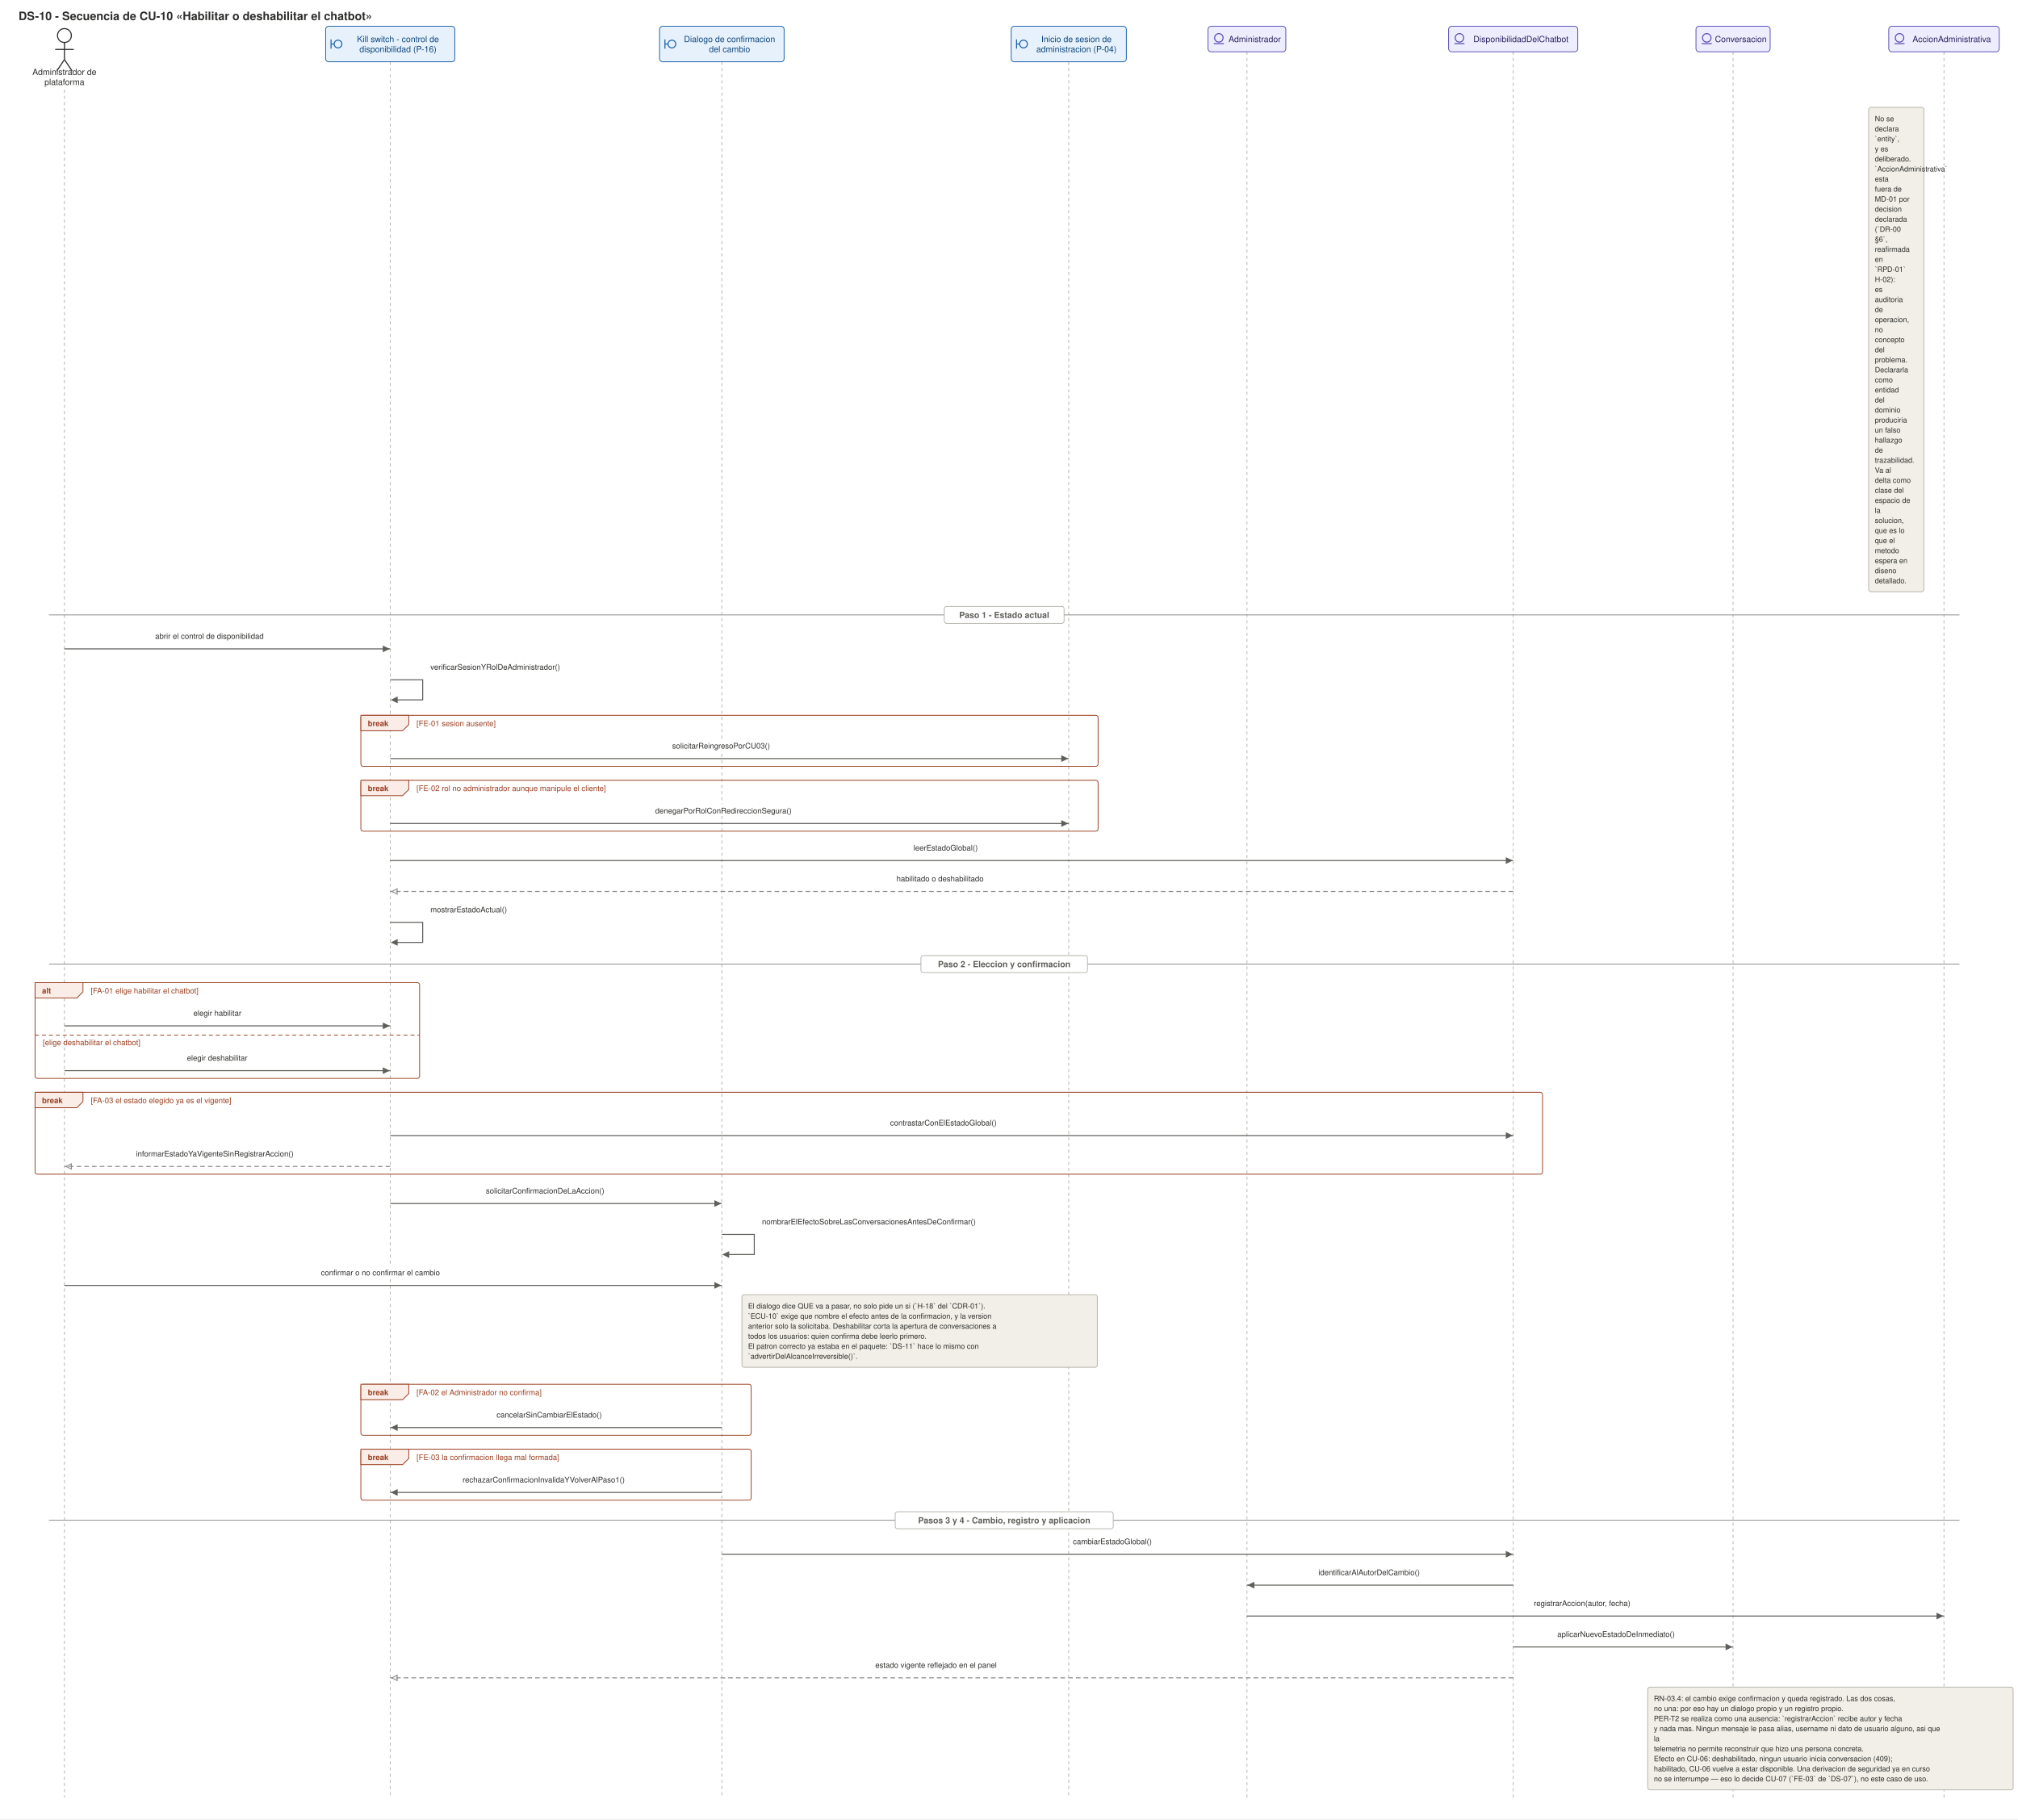
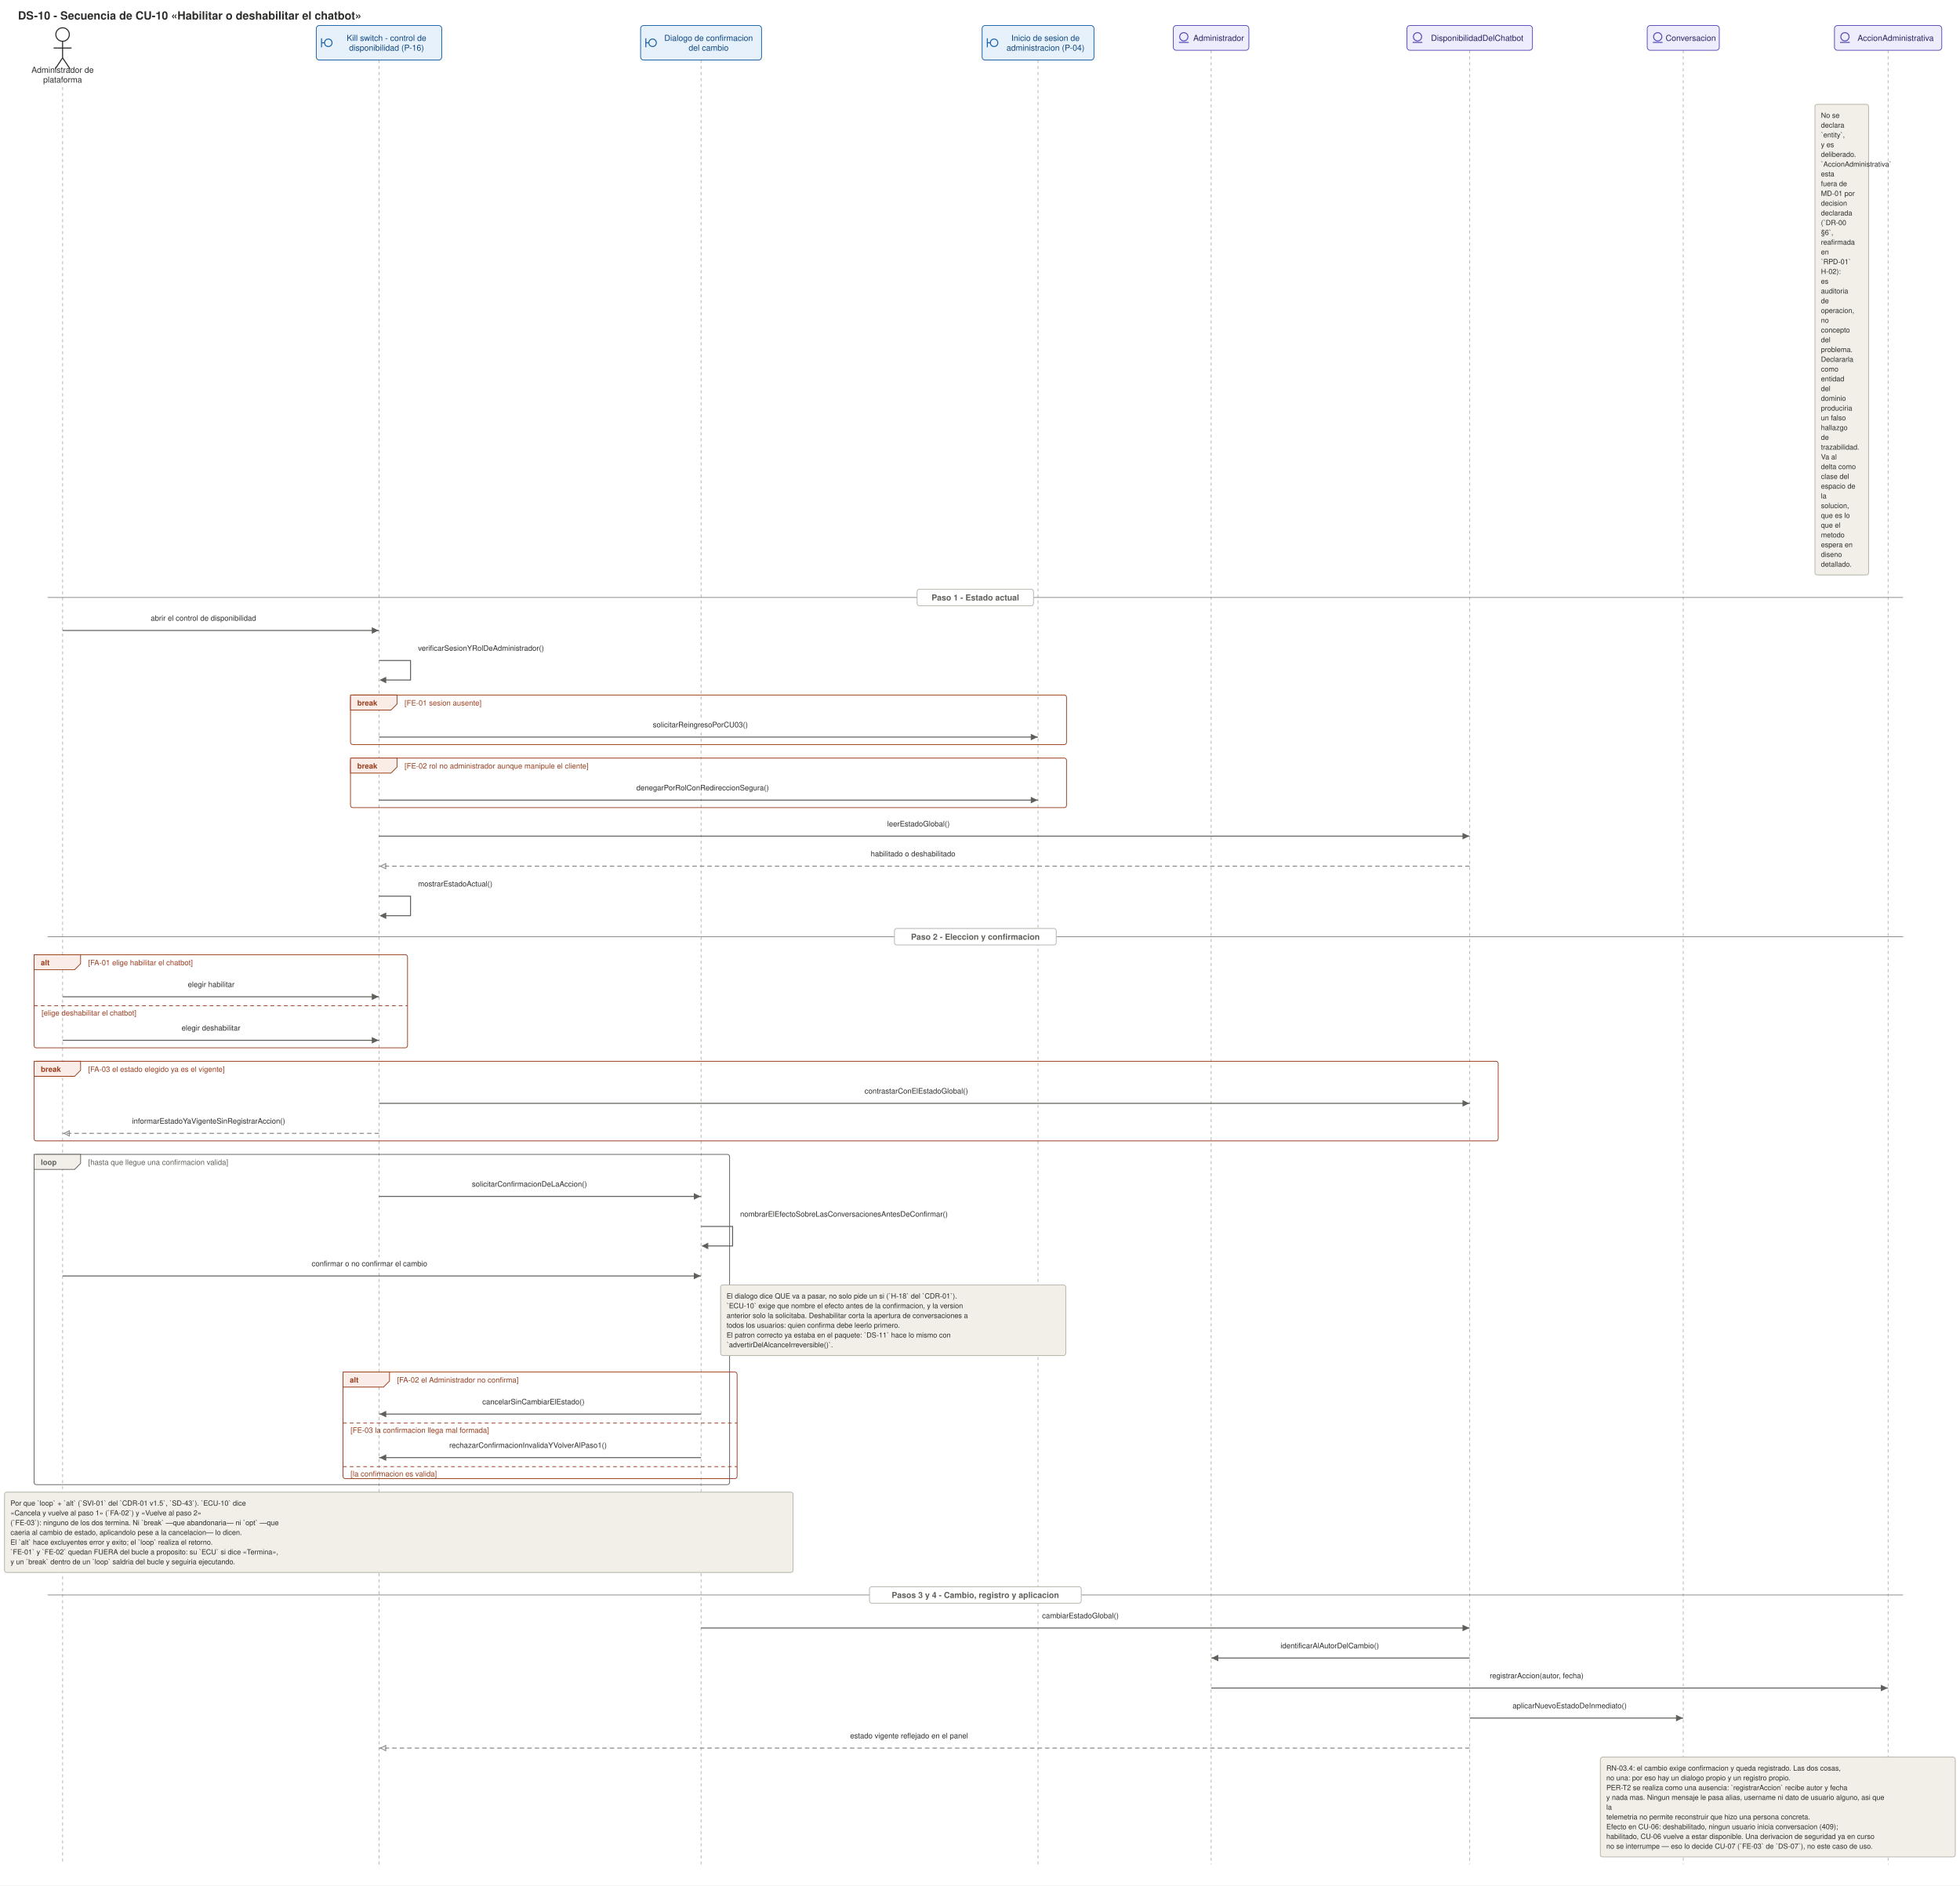
- <svg xmlns="http://www.w3.org/2000/svg" viewBox="0 0 2612 2355" width="2612" height="2355" role="img" aria-labelledby="t d" font-family="Segoe UI, Helvetica, Arial, sans-serif">
-   <rect x="0" y="0" width="2612" height="2355" fill="#FFFFFF" />
+ <svg xmlns="http://www.w3.org/2000/svg" viewBox="0 0 2612 2512" width="2612" height="2512" role="img" aria-labelledby="t d" font-family="Segoe UI, Helvetica, Arial, sans-serif">
+   <rect x="0" y="0" width="2612" height="2512" fill="#FFFFFF" />
  <text x="24" y="26" font-size="15" font-weight="600" fill="#2C2C2A">DS-10 - Secuencia de CU-10 «Habilitar o deshabilitar el chatbot»</text>
-   <line x1="83.4" y1="116.0" x2="83.4" y2="2327.0" stroke="#B4B2A9" stroke-width="1" stroke-dasharray="4 4" />
-   <line x1="505.1" y1="80.0" x2="505.1" y2="2327.0" stroke="#B4B2A9" stroke-width="1" stroke-dasharray="4 4" />
-   <line x1="934.3" y1="80.0" x2="934.3" y2="2327.0" stroke="#B4B2A9" stroke-width="1" stroke-dasharray="4 4" />
-   <line x1="1383.3" y1="80.0" x2="1383.3" y2="2327.0" stroke="#B4B2A9" stroke-width="1" stroke-dasharray="4 4" />
-   <line x1="1614.0" y1="67.0" x2="1614.0" y2="2327.0" stroke="#B4B2A9" stroke-width="1" stroke-dasharray="4 4" />
-   <line x1="1958.6" y1="67.0" x2="1958.6" y2="2327.0" stroke="#B4B2A9" stroke-width="1" stroke-dasharray="4 4" />
-   <line x1="2243.2" y1="67.0" x2="2243.2" y2="2327.0" stroke="#B4B2A9" stroke-width="1" stroke-dasharray="4 4" />
-   <line x1="2516.2" y1="67.0" x2="2516.2" y2="2327.0" stroke="#B4B2A9" stroke-width="1" stroke-dasharray="4 4" />
+   <line x1="83.4" y1="116.0" x2="83.4" y2="2484.0" stroke="#B4B2A9" stroke-width="1" stroke-dasharray="4 4" />
+   <line x1="505.1" y1="80.0" x2="505.1" y2="2484.0" stroke="#B4B2A9" stroke-width="1" stroke-dasharray="4 4" />
+   <line x1="934.3" y1="80.0" x2="934.3" y2="2484.0" stroke="#B4B2A9" stroke-width="1" stroke-dasharray="4 4" />
+   <line x1="1383.3" y1="80.0" x2="1383.3" y2="2484.0" stroke="#B4B2A9" stroke-width="1" stroke-dasharray="4 4" />
+   <line x1="1614.0" y1="67.0" x2="1614.0" y2="2484.0" stroke="#B4B2A9" stroke-width="1" stroke-dasharray="4 4" />
+   <line x1="1958.6" y1="67.0" x2="1958.6" y2="2484.0" stroke="#B4B2A9" stroke-width="1" stroke-dasharray="4 4" />
+   <line x1="2243.2" y1="67.0" x2="2243.2" y2="2484.0" stroke="#B4B2A9" stroke-width="1" stroke-dasharray="4 4" />
+   <line x1="2516.2" y1="67.0" x2="2516.2" y2="2484.0" stroke="#B4B2A9" stroke-width="1" stroke-dasharray="4 4" />
  <rect x="467.1" y="926.0" width="954.2" height="66.0" fill="none" stroke="#993C1D" stroke-width="1" rx="3" />
  <polygon points="467.1,926 529.1,926 529.1,938 521.1,946 467.1,946" fill="#FAECE7" stroke="#993C1D" stroke-width="1" />
  <text x="476.1" y="940" font-size="10" font-weight="600" fill="#993C1D">break</text>
  <text x="539.1" y="940" font-size="10" fill="#993C1D">[FE-01 sesion ausente]</text>
  <rect x="467.1" y="1010.0" width="954.2" height="66.0" fill="none" stroke="#993C1D" stroke-width="1" rx="3" />
  <polygon points="467.1,1010 529.1,1010 529.1,1022 521.1,1030 467.1,1030" fill="#FAECE7" stroke="#993C1D" stroke-width="1" />
  <text x="476.1" y="1024" font-size="10" font-weight="600" fill="#993C1D">break</text>
  <text x="539.1" y="1024" font-size="10" fill="#993C1D">[FE-02 rol no administrador aunque manipule el cliente]</text>
  <rect x="45.4" y="1272.0" width="497.7" height="124.0" fill="none" stroke="#993C1D" stroke-width="1" rx="3" />
  <polygon points="45.4,1272 107.4,1272 107.4,1284 99.4,1292 45.4,1292" fill="#FAECE7" stroke="#993C1D" stroke-width="1" />
  <text x="54.4" y="1286" font-size="10" font-weight="600" fill="#993C1D">alt</text>
  <text x="117.4" y="1286" font-size="10" fill="#993C1D">[FA-01 elige habilitar el chatbot]</text>
  <line x1="45.4" y1="1340.0" x2="543.1" y2="1340.0" stroke="#993C1D" stroke-width="1" stroke-dasharray="5 4" />
  <text x="55.4" y="1353.0" font-size="10" fill="#993C1D">[elige deshabilitar el chatbot]</text>
  <rect x="45.4" y="1414.0" width="1951.2" height="106.0" fill="none" stroke="#993C1D" stroke-width="1" rx="3" />
  <polygon points="45.4,1414 107.4,1414 107.4,1426 99.4,1434 45.4,1434" fill="#FAECE7" stroke="#993C1D" stroke-width="1" />
  <text x="54.4" y="1428" font-size="10" font-weight="600" fill="#993C1D">break</text>
  <text x="117.4" y="1428" font-size="10" fill="#993C1D">[FA-03 el estado elegido ya es el vigente]</text>
-   <rect x="467.1" y="1792.0" width="505.2" height="66.0" fill="none" stroke="#993C1D" stroke-width="1" rx="3" />
-   <polygon points="467.1,1792 529.1,1792 529.1,1804 521.1,1812 467.1,1812" fill="#FAECE7" stroke="#993C1D" stroke-width="1" />
-   <text x="476.1" y="1806" font-size="10" font-weight="600" fill="#993C1D">break</text>
-   <text x="539.1" y="1806" font-size="10" fill="#993C1D">[FA-02 el Administrador no confirma]</text>
-   <rect x="467.1" y="1876.0" width="505.2" height="66.0" fill="none" stroke="#993C1D" stroke-width="1" rx="3" />
-   <polygon points="467.1,1876 529.1,1876 529.1,1888 521.1,1896 467.1,1896" fill="#FAECE7" stroke="#993C1D" stroke-width="1" />
-   <text x="476.1" y="1890" font-size="10" font-weight="600" fill="#993C1D">break</text>
-   <text x="539.1" y="1890" font-size="10" fill="#993C1D">[FE-03 la confirmacion llega mal formada]</text>
+   <rect x="45.4" y="1538.0" width="926.9" height="440.0" fill="none" stroke="#5F5E5A" stroke-width="1" rx="3" />
+   <polygon points="45.4,1538 107.4,1538 107.4,1550 99.4,1558 45.4,1558" fill="#F1EFE8" stroke="#5F5E5A" stroke-width="1" />
+   <text x="54.4" y="1552" font-size="10" font-weight="600" fill="#5F5E5A">loop</text>
+   <text x="117.4" y="1552" font-size="10" fill="#5F5E5A">[hasta que llegue una confirmacion valida]</text>
+   <rect x="457.1" y="1828.0" width="525.2" height="142.0" fill="none" stroke="#993C1D" stroke-width="1" rx="3" />
+   <polygon points="457.1,1828 519.1,1828 519.1,1840 511.1,1848 457.1,1848" fill="#FAECE7" stroke="#993C1D" stroke-width="1" />
+   <text x="466.1" y="1842" font-size="10" font-weight="600" fill="#993C1D">alt</text>
+   <text x="529.1" y="1842" font-size="10" fill="#993C1D">[FA-02 el Administrador no confirma]</text>
+   <line x1="457.1" y1="1896.0" x2="982.3" y2="1896.0" stroke="#993C1D" stroke-width="1" stroke-dasharray="5 4" />
+   <text x="467.1" y="1909.0" font-size="10" fill="#993C1D">[FE-03 la confirmacion llega mal formada]</text>
+   <line x1="457.1" y1="1954.0" x2="982.3" y2="1954.0" stroke="#993C1D" stroke-width="1" stroke-dasharray="5 4" />
+   <text x="467.1" y="1967.0" font-size="10" fill="#993C1D">[la confirmacion es valida]</text>
  <line x1="63.4" y1="796.0" x2="2536.2" y2="796.0" stroke="#8a8a8a" stroke-width="1" />
  <rect x="1222.2" y="785.0" width="155.1" height="22" rx="3" fill="#FFFFFF" stroke="#B4B2A9" stroke-width="1" />
  <text x="1299.8" y="800.0" font-size="11" font-weight="600" text-anchor="middle" fill="#5F5E5A">Paso 1 - Estado actual</text>
  <line x1="63.4" y1="1248.0" x2="2536.2" y2="1248.0" stroke="#8a8a8a" stroke-width="1" />
  <rect x="1192.0" y="1237.0" width="215.6" height="22" rx="3" fill="#FFFFFF" stroke="#B4B2A9" stroke-width="1" />
  <text x="1299.8" y="1252.0" font-size="11" font-weight="600" text-anchor="middle" fill="#5F5E5A">Paso 2 - Eleccion y confirmacion</text>
-   <line x1="63.4" y1="1968.0" x2="2536.2" y2="1968.0" stroke="#8a8a8a" stroke-width="1" />
-   <rect x="1158.7" y="1957.0" width="282.2" height="22" rx="3" fill="#FFFFFF" stroke="#B4B2A9" stroke-width="1" />
-   <text x="1299.8" y="1972.0" font-size="11" font-weight="600" text-anchor="middle" fill="#5F5E5A">Pasos 3 y 4 - Cambio, registro y aplicacion</text>
+   <line x1="63.4" y1="2125.0" x2="2536.2" y2="2125.0" stroke="#8a8a8a" stroke-width="1" />
+   <rect x="1158.7" y="2114.0" width="282.2" height="22" rx="3" fill="#FFFFFF" stroke="#B4B2A9" stroke-width="1" />
+   <text x="1299.8" y="2129.0" font-size="11" font-weight="600" text-anchor="middle" fill="#5F5E5A">Pasos 3 y 4 - Cambio, registro y aplicacion</text>
  <line x1="83.4" y1="840.0" x2="505.1" y2="840.0" stroke="#5F5E5A" stroke-width="1.3" />
  <polygon points="503.1,840 496.1,836.6 496.1,843.4" fill="#5F5E5A" stroke="#5F5E5A" stroke-width="1.2" />
  <rect x="196.8" y="815.0" width="195.0" height="15.0" fill="#FFFFFF" />
  <text x="200.8" y="827.0" font-size="10" fill="#2C2C2A">abrir el control de disponibilidad</text>
  <polyline points="505.1,880.0 547.1,880.0 547.1,906.0 514.1,906.0" fill="none" stroke="#5F5E5A" stroke-width="1.3" />
  <polygon points="507.1,906 514.1,902.6 514.1,909.4" fill="#5F5E5A" stroke="#5F5E5A" stroke-width="1.2" />
  <rect x="553.1" y="855.0" width="206.0" height="15.0" fill="#FFFFFF" />
  <text x="557.1" y="867.0" font-size="10" fill="#2C2C2A">verificarSesionYRolDeAdministrador()</text>
  <line x1="505.1" y1="982.0" x2="1383.3" y2="982.0" stroke="#5F5E5A" stroke-width="1.3" />
  <polygon points="1381.3,982 1374.3,978.6 1374.3,985.4" fill="#5F5E5A" stroke="#5F5E5A" stroke-width="1.2" />
  <rect x="866.0" y="957.0" width="156.5" height="15.0" fill="#FFFFFF" />
  <text x="870.0" y="969.0" font-size="10" fill="#2C2C2A">solicitarReingresoPorCU03()</text>
  <line x1="505.1" y1="1066.0" x2="1383.3" y2="1066.0" stroke="#5F5E5A" stroke-width="1.3" />
  <polygon points="1381.3,1066 1374.3,1062.6 1374.3,1069.4" fill="#5F5E5A" stroke="#5F5E5A" stroke-width="1.2" />
  <rect x="844.0" y="1041.0" width="200.5" height="15.0" fill="#FFFFFF" />
  <text x="848.0" y="1053.0" font-size="10" fill="#2C2C2A">denegarPorRolConRedireccionSegura()</text>
  <line x1="505.1" y1="1114.0" x2="1958.6" y2="1114.0" stroke="#5F5E5A" stroke-width="1.3" />
  <polygon points="1956.65,1114 1949.65,1110.6 1949.65,1117.4" fill="#5F5E5A" stroke="#5F5E5A" stroke-width="1.2" />
  <rect x="1178.4" y="1089.0" width="107.0" height="15.0" fill="#FFFFFF" />
  <text x="1182.4" y="1101.0" font-size="10" fill="#2C2C2A">leerEstadoGlobal()</text>
  <line x1="1958.6" y1="1154.0" x2="505.1" y2="1154.0" stroke="#8a8a8a" stroke-width="1.3" stroke-dasharray="6 4" />
  <polygon points="507.1,1154 514.1,1150.6 514.1,1157.4" fill="none" stroke="#8a8a8a" stroke-width="1.2" />
  <rect x="1156.4" y="1129.0" width="151.0" height="15.0" fill="#FFFFFF" />
  <text x="1160.4" y="1141.0" font-size="10" fill="#2C2C2A">habilitado o deshabilitado</text>
  <polyline points="505.1,1194.0 547.1,1194.0 547.1,1220.0 514.1,1220.0" fill="none" stroke="#5F5E5A" stroke-width="1.3" />
  <polygon points="507.1,1220 514.1,1216.6 514.1,1223.4" fill="#5F5E5A" stroke="#5F5E5A" stroke-width="1.2" />
  <rect x="553.1" y="1169.0" width="123.5" height="15.0" fill="#FFFFFF" />
  <text x="557.1" y="1181.0" font-size="10" fill="#2C2C2A">mostrarEstadoActual()</text>
  <line x1="83.4" y1="1328.0" x2="505.1" y2="1328.0" stroke="#5F5E5A" stroke-width="1.3" />
  <polygon points="503.1,1328 496.1,1324.6 496.1,1331.4" fill="#5F5E5A" stroke="#5F5E5A" stroke-width="1.2" />
  <rect x="246.3" y="1303.0" width="96.0" height="15.0" fill="#FFFFFF" />
  <text x="250.3" y="1315.0" font-size="10" fill="#2C2C2A">elegir habilitar</text>
  <line x1="83.4" y1="1386.0" x2="505.1" y2="1386.0" stroke="#5F5E5A" stroke-width="1.3" />
  <polygon points="503.1,1386 496.1,1382.6 496.1,1389.4" fill="#5F5E5A" stroke="#5F5E5A" stroke-width="1.2" />
  <rect x="238.0" y="1361.0" width="112.5" height="15.0" fill="#FFFFFF" />
  <text x="242.0" y="1373.0" font-size="10" fill="#2C2C2A">elegir deshabilitar</text>
  <line x1="505.1" y1="1470.0" x2="1958.6" y2="1470.0" stroke="#5F5E5A" stroke-width="1.3" />
  <polygon points="1956.65,1470 1949.65,1466.6 1949.65,1473.4" fill="#5F5E5A" stroke="#5F5E5A" stroke-width="1.2" />
  <rect x="1148.1" y="1445.0" width="167.5" height="15.0" fill="#FFFFFF" />
  <text x="1152.1" y="1457.0" font-size="10" fill="#2C2C2A">contrastarConElEstadoGlobal()</text>
  <line x1="505.1" y1="1510.0" x2="83.4" y2="1510.0" stroke="#8a8a8a" stroke-width="1.3" stroke-dasharray="6 4" />
  <polygon points="85.4,1510 92.4,1506.6 92.4,1513.4" fill="none" stroke="#8a8a8a" stroke-width="1.2" />
  <rect x="172.0" y="1485.0" width="244.5" height="15.0" fill="#FFFFFF" />
  <text x="176.0" y="1497.0" font-size="10" fill="#2C2C2A">informarEstadoYaVigenteSinRegistrarAccion()</text>
-   <line x1="505.1" y1="1558.0" x2="934.3" y2="1558.0" stroke="#5F5E5A" stroke-width="1.3" />
-   <polygon points="932.25,1558 925.25,1554.6 925.25,1561.4" fill="#5F5E5A" stroke="#5F5E5A" stroke-width="1.2" />
-   <rect x="624.9" y="1533.0" width="189.5" height="15.0" fill="#FFFFFF" />
-   <text x="628.9" y="1545.0" font-size="10" fill="#2C2C2A">solicitarConfirmacionDeLaAccion()</text>
-   <polyline points="934.3,1598.0 976.3,1598.0 976.3,1624.0 943.3,1624.0" fill="none" stroke="#5F5E5A" stroke-width="1.3" />
-   <polygon points="936.25,1624 943.25,1620.6 943.25,1627.4" fill="#5F5E5A" stroke="#5F5E5A" stroke-width="1.2" />
-   <rect x="982.3" y="1573.0" width="310.5" height="15.0" fill="#FFFFFF" />
-   <text x="986.3" y="1585.0" font-size="10" fill="#2C2C2A">nombrarElEfectoSobreLasConversacionesAntesDeConfirmar()</text>
-   <line x1="83.4" y1="1664.0" x2="934.3" y2="1664.0" stroke="#5F5E5A" stroke-width="1.3" />
-   <polygon points="932.25,1664 925.25,1660.6 925.25,1667.4" fill="#5F5E5A" stroke="#5F5E5A" stroke-width="1.2" />
-   <rect x="411.3" y="1639.0" width="195.0" height="15.0" fill="#FFFFFF" />
-   <text x="415.3" y="1651.0" font-size="10" fill="#2C2C2A">confirmar o no confirmar el cambio</text>
-   <line x1="934.3" y1="1848.0" x2="505.1" y2="1848.0" stroke="#5F5E5A" stroke-width="1.3" />
-   <polygon points="507.1,1848 514.1,1844.6 514.1,1851.4" fill="#5F5E5A" stroke="#5F5E5A" stroke-width="1.2" />
-   <rect x="638.7" y="1823.0" width="162.0" height="15.0" fill="#FFFFFF" />
-   <text x="642.7" y="1835.0" font-size="10" fill="#2C2C2A">cancelarSinCambiarElEstado()</text>
-   <line x1="934.3" y1="1932.0" x2="505.1" y2="1932.0" stroke="#5F5E5A" stroke-width="1.3" />
-   <polygon points="507.1,1932 514.1,1928.6 514.1,1935.4" fill="#5F5E5A" stroke="#5F5E5A" stroke-width="1.2" />
-   <rect x="594.7" y="1907.0" width="250.0" height="15.0" fill="#FFFFFF" />
-   <text x="598.7" y="1919.0" font-size="10" fill="#2C2C2A">rechazarConfirmacionInvalidaYVolverAlPaso1()</text>
-   <line x1="934.3" y1="2012.0" x2="1958.6" y2="2012.0" stroke="#5F5E5A" stroke-width="1.3" />
-   <polygon points="1956.65,2012 1949.65,2008.6 1949.65,2015.4" fill="#5F5E5A" stroke="#5F5E5A" stroke-width="1.2" />
-   <rect x="1384.7" y="1987.0" width="123.5" height="15.0" fill="#FFFFFF" />
-   <text x="1388.7" y="1999.0" font-size="10" fill="#2C2C2A">cambiarEstadoGlobal()</text>
-   <line x1="1958.6" y1="2052.0" x2="1614.0" y2="2052.0" stroke="#5F5E5A" stroke-width="1.3" />
-   <polygon points="1615.95,2052 1622.95,2048.6 1622.95,2055.4" fill="#5F5E5A" stroke="#5F5E5A" stroke-width="1.2" />
-   <rect x="1702.5" y="2027.0" width="167.5" height="15.0" fill="#FFFFFF" />
-   <text x="1706.5" y="2039.0" font-size="10" fill="#2C2C2A">identificarAlAutorDelCambio()</text>
-   <line x1="1614.0" y1="2092.0" x2="2516.2" y2="2092.0" stroke="#5F5E5A" stroke-width="1.3" />
-   <polygon points="2514.15,2092 2507.15,2088.6 2507.15,2095.4" fill="#5F5E5A" stroke="#5F5E5A" stroke-width="1.2" />
-   <rect x="1981.3" y="2067.0" width="167.5" height="15.0" fill="#FFFFFF" />
-   <text x="1985.3" y="2079.0" font-size="10" fill="#2C2C2A">registrarAccion(autor, fecha)</text>
-   <line x1="1958.6" y1="2132.0" x2="2243.2" y2="2132.0" stroke="#5F5E5A" stroke-width="1.3" />
-   <polygon points="2241.15,2132 2234.15,2128.6 2234.15,2135.4" fill="#5F5E5A" stroke="#5F5E5A" stroke-width="1.2" />
-   <rect x="2011.7" y="2107.0" width="178.5" height="15.0" fill="#FFFFFF" />
-   <text x="2015.7" y="2119.0" font-size="10" fill="#2C2C2A">aplicarNuevoEstadoDeInmediato()</text>
-   <line x1="1958.6" y1="2172.0" x2="505.1" y2="2172.0" stroke="#8a8a8a" stroke-width="1.3" stroke-dasharray="6 4" />
-   <polygon points="507.1,2172 514.1,2168.6 514.1,2175.4" fill="none" stroke="#8a8a8a" stroke-width="1.2" />
-   <rect x="1128.9" y="2147.0" width="206.0" height="15.0" fill="#FFFFFF" />
-   <text x="1132.9" y="2159.0" font-size="10" fill="#2C2C2A">estado vigente reflejado en el panel</text>
+   <line x1="505.1" y1="1594.0" x2="934.3" y2="1594.0" stroke="#5F5E5A" stroke-width="1.3" />
+   <polygon points="932.25,1594 925.25,1590.6 925.25,1597.4" fill="#5F5E5A" stroke="#5F5E5A" stroke-width="1.2" />
+   <rect x="624.9" y="1569.0" width="189.5" height="15.0" fill="#FFFFFF" />
+   <text x="628.9" y="1581.0" font-size="10" fill="#2C2C2A">solicitarConfirmacionDeLaAccion()</text>
+   <polyline points="934.3,1634.0 976.3,1634.0 976.3,1660.0 943.3,1660.0" fill="none" stroke="#5F5E5A" stroke-width="1.3" />
+   <polygon points="936.25,1660 943.25,1656.6 943.25,1663.4" fill="#5F5E5A" stroke="#5F5E5A" stroke-width="1.2" />
+   <rect x="982.3" y="1609.0" width="310.5" height="15.0" fill="#FFFFFF" />
+   <text x="986.3" y="1621.0" font-size="10" fill="#2C2C2A">nombrarElEfectoSobreLasConversacionesAntesDeConfirmar()</text>
+   <line x1="83.4" y1="1700.0" x2="934.3" y2="1700.0" stroke="#5F5E5A" stroke-width="1.3" />
+   <polygon points="932.25,1700 925.25,1696.6 925.25,1703.4" fill="#5F5E5A" stroke="#5F5E5A" stroke-width="1.2" />
+   <rect x="411.3" y="1675.0" width="195.0" height="15.0" fill="#FFFFFF" />
+   <text x="415.3" y="1687.0" font-size="10" fill="#2C2C2A">confirmar o no confirmar el cambio</text>
+   <line x1="934.3" y1="1884.0" x2="505.1" y2="1884.0" stroke="#5F5E5A" stroke-width="1.3" />
+   <polygon points="507.1,1884 514.1,1880.6 514.1,1887.4" fill="#5F5E5A" stroke="#5F5E5A" stroke-width="1.2" />
+   <rect x="638.7" y="1859.0" width="162.0" height="15.0" fill="#FFFFFF" />
+   <text x="642.7" y="1871.0" font-size="10" fill="#2C2C2A">cancelarSinCambiarElEstado()</text>
+   <line x1="934.3" y1="1942.0" x2="505.1" y2="1942.0" stroke="#5F5E5A" stroke-width="1.3" />
+   <polygon points="507.1,1942 514.1,1938.6 514.1,1945.4" fill="#5F5E5A" stroke="#5F5E5A" stroke-width="1.2" />
+   <rect x="594.7" y="1917.0" width="250.0" height="15.0" fill="#FFFFFF" />
+   <text x="598.7" y="1929.0" font-size="10" fill="#2C2C2A">rechazarConfirmacionInvalidaYVolverAlPaso1()</text>
+   <line x1="934.3" y1="2169.0" x2="1958.6" y2="2169.0" stroke="#5F5E5A" stroke-width="1.3" />
+   <polygon points="1956.65,2169 1949.65,2165.6 1949.65,2172.4" fill="#5F5E5A" stroke="#5F5E5A" stroke-width="1.2" />
+   <rect x="1384.7" y="2144.0" width="123.5" height="15.0" fill="#FFFFFF" />
+   <text x="1388.7" y="2156.0" font-size="10" fill="#2C2C2A">cambiarEstadoGlobal()</text>
+   <line x1="1958.6" y1="2209.0" x2="1614.0" y2="2209.0" stroke="#5F5E5A" stroke-width="1.3" />
+   <polygon points="1615.95,2209 1622.95,2205.6 1622.95,2212.4" fill="#5F5E5A" stroke="#5F5E5A" stroke-width="1.2" />
+   <rect x="1702.5" y="2184.0" width="167.5" height="15.0" fill="#FFFFFF" />
+   <text x="1706.5" y="2196.0" font-size="10" fill="#2C2C2A">identificarAlAutorDelCambio()</text>
+   <line x1="1614.0" y1="2249.0" x2="2516.2" y2="2249.0" stroke="#5F5E5A" stroke-width="1.3" />
+   <polygon points="2514.15,2249 2507.15,2245.6 2507.15,2252.4" fill="#5F5E5A" stroke="#5F5E5A" stroke-width="1.2" />
+   <rect x="1981.3" y="2224.0" width="167.5" height="15.0" fill="#FFFFFF" />
+   <text x="1985.3" y="2236.0" font-size="10" fill="#2C2C2A">registrarAccion(autor, fecha)</text>
+   <line x1="1958.6" y1="2289.0" x2="2243.2" y2="2289.0" stroke="#5F5E5A" stroke-width="1.3" />
+   <polygon points="2241.15,2289 2234.15,2285.6 2234.15,2292.4" fill="#5F5E5A" stroke="#5F5E5A" stroke-width="1.2" />
+   <rect x="2011.7" y="2264.0" width="178.5" height="15.0" fill="#FFFFFF" />
+   <text x="2015.7" y="2276.0" font-size="10" fill="#2C2C2A">aplicarNuevoEstadoDeInmediato()</text>
+   <line x1="1958.6" y1="2329.0" x2="505.1" y2="2329.0" stroke="#8a8a8a" stroke-width="1.3" stroke-dasharray="6 4" />
+   <polygon points="507.1,2329 514.1,2325.6 514.1,2332.4" fill="none" stroke="#8a8a8a" stroke-width="1.2" />
+   <rect x="1128.9" y="2304.0" width="206.0" height="15.0" fill="#FFFFFF" />
+   <text x="1132.9" y="2316.0" font-size="10" fill="#2C2C2A">estado vigente reflejado en el panel</text>
  <rect x="2418.7" y="139.0" width="71.5" height="627.0" fill="#F1EFE8" stroke="#B4B2A9" stroke-width="1" rx="3" />
  <text x="2426.7" y="157.0" font-size="9.5" fill="#2C2C2A">No se</text>
  <text x="2426.7" y="170.0" font-size="9.5" fill="#2C2C2A">declara</text>
  <text x="2426.7" y="183.0" font-size="9.5" fill="#2C2C2A">`entity`,</text>
  <text x="2426.7" y="196.0" font-size="9.5" fill="#2C2C2A">y es</text>
  <text x="2426.7" y="209.0" font-size="9.5" fill="#2C2C2A">deliberado.</text>
  <text x="2426.7" y="222.0" font-size="9.5" fill="#2C2C2A">`AccionAdministrativa`</text>
  <text x="2426.7" y="235.0" font-size="9.5" fill="#2C2C2A">esta</text>
  <text x="2426.7" y="248.0" font-size="9.5" fill="#2C2C2A">fuera de</text>
  <text x="2426.7" y="261.0" font-size="9.5" fill="#2C2C2A">MD-01 por</text>
  <text x="2426.7" y="274.0" font-size="9.5" fill="#2C2C2A">decision</text>
  <text x="2426.7" y="287.0" font-size="9.5" fill="#2C2C2A">declarada</text>
  <text x="2426.7" y="300.0" font-size="9.5" fill="#2C2C2A">(`DR-00</text>
  <text x="2426.7" y="313.0" font-size="9.5" fill="#2C2C2A">§6`,</text>
  <text x="2426.7" y="326.0" font-size="9.5" fill="#2C2C2A">reafirmada</text>
  <text x="2426.7" y="339.0" font-size="9.5" fill="#2C2C2A">en</text>
  <text x="2426.7" y="352.0" font-size="9.5" fill="#2C2C2A">`RPD-01`</text>
  <text x="2426.7" y="365.0" font-size="9.5" fill="#2C2C2A">H-02):</text>
  <text x="2426.7" y="378.0" font-size="9.5" fill="#2C2C2A">es</text>
  <text x="2426.7" y="391.0" font-size="9.5" fill="#2C2C2A">auditoria</text>
  <text x="2426.7" y="404.0" font-size="9.5" fill="#2C2C2A">de</text>
  <text x="2426.7" y="417.0" font-size="9.5" fill="#2C2C2A">operacion,</text>
  <text x="2426.7" y="430.0" font-size="9.5" fill="#2C2C2A">no</text>
  <text x="2426.7" y="443.0" font-size="9.5" fill="#2C2C2A">concepto</text>
  <text x="2426.7" y="456.0" font-size="9.5" fill="#2C2C2A">del</text>
  <text x="2426.7" y="469.0" font-size="9.5" fill="#2C2C2A">problema.</text>
  <text x="2426.7" y="482.0" font-size="9.5" fill="#2C2C2A">Declararla</text>
  <text x="2426.7" y="495.0" font-size="9.5" fill="#2C2C2A">como</text>
  <text x="2426.7" y="508.0" font-size="9.5" fill="#2C2C2A">entidad</text>
  <text x="2426.7" y="521.0" font-size="9.5" fill="#2C2C2A">del</text>
  <text x="2426.7" y="534.0" font-size="9.5" fill="#2C2C2A">dominio</text>
  <text x="2426.7" y="547.0" font-size="9.5" fill="#2C2C2A">produciria</text>
  <text x="2426.7" y="560.0" font-size="9.5" fill="#2C2C2A">un falso</text>
  <text x="2426.7" y="573.0" font-size="9.5" fill="#2C2C2A">hallazgo</text>
  <text x="2426.7" y="586.0" font-size="9.5" fill="#2C2C2A">de</text>
  <text x="2426.7" y="599.0" font-size="9.5" fill="#2C2C2A">trazabilidad.</text>
  <text x="2426.7" y="612.0" font-size="9.5" fill="#2C2C2A">Va al</text>
  <text x="2426.7" y="625.0" font-size="9.5" fill="#2C2C2A">delta como</text>
  <text x="2426.7" y="638.0" font-size="9.5" fill="#2C2C2A">clase del</text>
  <text x="2426.7" y="651.0" font-size="9.5" fill="#2C2C2A">espacio de</text>
  <text x="2426.7" y="664.0" font-size="9.5" fill="#2C2C2A">la</text>
  <text x="2426.7" y="677.0" font-size="9.5" fill="#2C2C2A">solucion,</text>
  <text x="2426.7" y="690.0" font-size="9.5" fill="#2C2C2A">que es lo</text>
  <text x="2426.7" y="703.0" font-size="9.5" fill="#2C2C2A">que el</text>
  <text x="2426.7" y="716.0" font-size="9.5" fill="#2C2C2A">metodo</text>
  <text x="2426.7" y="729.0" font-size="9.5" fill="#2C2C2A">espera en</text>
  <text x="2426.7" y="742.0" font-size="9.5" fill="#2C2C2A">diseno</text>
  <text x="2426.7" y="755.0" font-size="9.5" fill="#2C2C2A">detallado.</text>
-   <rect x="960.3" y="1676.0" width="460.0" height="94.0" fill="#F1EFE8" stroke="#B4B2A9" stroke-width="1" rx="3" />
-   <text x="968.3" y="1694.0" font-size="9.5" fill="#2C2C2A">El dialogo dice QUE va a pasar, no solo pide un si (`H-18` del `CDR-01`).</text>
-   <text x="968.3" y="1707.0" font-size="9.5" fill="#2C2C2A">`ECU-10` exige que nombre el efecto antes de la confirmacion, y la version</text>
-   <text x="968.3" y="1720.0" font-size="9.5" fill="#2C2C2A">anterior solo la solicitaba. Deshabilitar corta la apertura de conversaciones a</text>
-   <text x="968.3" y="1733.0" font-size="9.5" fill="#2C2C2A">todos los usuarios: quien confirma debe leerlo primero.</text>
-   <text x="968.3" y="1746.0" font-size="9.5" fill="#2C2C2A">El patron correcto ya estaba en el paquete: `DS-11` hace lo mismo con</text>
-   <text x="968.3" y="1759.0" font-size="9.5" fill="#2C2C2A">`advertirDelAlcanceIrreversible()`.</text>
-   <rect x="2132.7" y="2184.0" width="473.0" height="133.0" fill="#F1EFE8" stroke="#B4B2A9" stroke-width="1" rx="3" />
-   <text x="2140.7" y="2202.0" font-size="9.5" fill="#2C2C2A">RN-03.4: el cambio exige confirmacion y queda registrado. Las dos cosas,</text>
-   <text x="2140.7" y="2215.0" font-size="9.5" fill="#2C2C2A">no una: por eso hay un dialogo propio y un registro propio.</text>
-   <text x="2140.7" y="2228.0" font-size="9.5" fill="#2C2C2A">PER-T2 se realiza como una ausencia: `registrarAccion` recibe autor y fecha</text>
-   <text x="2140.7" y="2241.0" font-size="9.5" fill="#2C2C2A">y nada mas. Ningun mensaje le pasa alias, username ni dato de usuario alguno, asi que</text>
-   <text x="2140.7" y="2254.0" font-size="9.5" fill="#2C2C2A">la</text>
-   <text x="2140.7" y="2267.0" font-size="9.5" fill="#2C2C2A">telemetria no permite reconstruir que hizo una persona concreta.</text>
-   <text x="2140.7" y="2280.0" font-size="9.5" fill="#2C2C2A">Efecto en CU-06: deshabilitado, ningun usuario inicia conversacion (409);</text>
-   <text x="2140.7" y="2293.0" font-size="9.5" fill="#2C2C2A">habilitado, CU-06 vuelve a estar disponible. Una derivacion de seguridad ya en curso</text>
-   <text x="2140.7" y="2306.0" font-size="9.5" fill="#2C2C2A">no se interrumpe — eso lo decide CU-07 (`FE-03` de `DS-07`), no este caso de uso.</text>
+   <rect x="960.3" y="1712.0" width="460.0" height="94.0" fill="#F1EFE8" stroke="#B4B2A9" stroke-width="1" rx="3" />
+   <text x="968.3" y="1730.0" font-size="9.5" fill="#2C2C2A">El dialogo dice QUE va a pasar, no solo pide un si (`H-18` del `CDR-01`).</text>
+   <text x="968.3" y="1743.0" font-size="9.5" fill="#2C2C2A">`ECU-10` exige que nombre el efecto antes de la confirmacion, y la version</text>
+   <text x="968.3" y="1756.0" font-size="9.5" fill="#2C2C2A">anterior solo la solicitaba. Deshabilitar corta la apertura de conversaciones a</text>
+   <text x="968.3" y="1769.0" font-size="9.5" fill="#2C2C2A">todos los usuarios: quien confirma debe leerlo primero.</text>
+   <text x="968.3" y="1782.0" font-size="9.5" fill="#2C2C2A">El patron correcto ya estaba en el paquete: `DS-11` hace lo mismo con</text>
+   <text x="968.3" y="1795.0" font-size="9.5" fill="#2C2C2A">`advertirDelAlcanceIrreversible()`.</text>
+   <rect x="6.0" y="1988.0" width="1050.9" height="107.0" fill="#F1EFE8" stroke="#B4B2A9" stroke-width="1" rx="3" />
+   <text x="14.0" y="2006.0" font-size="9.5" fill="#2C2C2A">Por que `loop` + `alt` (`SVI-01` del `CDR-01 v1.5`, `SD-43`). `ECU-10` dice</text>
+   <text x="14.0" y="2019.0" font-size="9.5" fill="#2C2C2A">«Cancela y vuelve al paso 1» (`FA-02`) y «Vuelve al paso 2»</text>
+   <text x="14.0" y="2032.0" font-size="9.5" fill="#2C2C2A">(`FE-03`): ninguno de los dos termina. Ni `break` —que abandonaria— ni `opt` —que</text>
+   <text x="14.0" y="2045.0" font-size="9.5" fill="#2C2C2A">caeria al cambio de estado, aplicandolo pese a la cancelacion— lo dicen.</text>
+   <text x="14.0" y="2058.0" font-size="9.5" fill="#2C2C2A">El `alt` hace excluyentes error y exito; el `loop` realiza el retorno.</text>
+   <text x="14.0" y="2071.0" font-size="9.5" fill="#2C2C2A">`FE-01` y `FE-02` quedan FUERA del bucle a proposito: su `ECU` si dice «Termina»,</text>
+   <text x="14.0" y="2084.0" font-size="9.5" fill="#2C2C2A">y un `break` dentro de un `loop` saldria del bucle y seguiria ejecutando.</text>
+   <rect x="2132.7" y="2341.0" width="473.0" height="133.0" fill="#F1EFE8" stroke="#B4B2A9" stroke-width="1" rx="3" />
+   <text x="2140.7" y="2359.0" font-size="9.5" fill="#2C2C2A">RN-03.4: el cambio exige confirmacion y queda registrado. Las dos cosas,</text>
+   <text x="2140.7" y="2372.0" font-size="9.5" fill="#2C2C2A">no una: por eso hay un dialogo propio y un registro propio.</text>
+   <text x="2140.7" y="2385.0" font-size="9.5" fill="#2C2C2A">PER-T2 se realiza como una ausencia: `registrarAccion` recibe autor y fecha</text>
+   <text x="2140.7" y="2398.0" font-size="9.5" fill="#2C2C2A">y nada mas. Ningun mensaje le pasa alias, username ni dato de usuario alguno, asi que</text>
+   <text x="2140.7" y="2411.0" font-size="9.5" fill="#2C2C2A">la</text>
+   <text x="2140.7" y="2424.0" font-size="9.5" fill="#2C2C2A">telemetria no permite reconstruir que hizo una persona concreta.</text>
+   <text x="2140.7" y="2437.0" font-size="9.5" fill="#2C2C2A">Efecto en CU-06: deshabilitado, ningun usuario inicia conversacion (409);</text>
+   <text x="2140.7" y="2450.0" font-size="9.5" fill="#2C2C2A">habilitado, CU-06 vuelve a estar disponible. Una derivacion de seguridad ya en curso</text>
+   <text x="2140.7" y="2463.0" font-size="9.5" fill="#2C2C2A">no se interrumpe — eso lo decide CU-07 (`FE-03` de `DS-07`), no este caso de uso.</text>
  <g fill="none" stroke="#2C2C2A" stroke-width="1.4">
    <circle cx="83.4" cy="46" r="9" />
    <line x1="83.4" y1="55" x2="83.4" y2="77" />
    <line x1="71.4" y1="64" x2="95.4" y2="64" />
    <line x1="83.4" y1="77" x2="73.4" y2="92" />
    <line x1="83.4" y1="77" x2="93.4" y2="92" />
  </g>
  <text x="83.4" y="97.0" font-size="11" text-anchor="middle" fill="#2C2C2A">Administrador de</text>
  <text x="83.4" y="110.0" font-size="11" text-anchor="middle" fill="#2C2C2A">plataforma</text>
  <rect x="421.5" y="34.0" width="167.2" height="46.0" rx="4" fill="#E6F1FB" stroke="#185FA5" stroke-width="1" />
  <g fill="none" stroke="#185FA5" stroke-width="1.3">
    <line x1="428.5" y1="51.0" x2="428.5" y2="63.0" />
    <line x1="428.5" y1="57.0" x2="432.5" y2="57.0" />
    <circle cx="437.5" cy="57.0" r="5" />
  </g>
  <text x="515.1" y="54.5" font-size="11" text-anchor="middle" fill="#0C447C">Kill switch - control de</text>
  <text x="515.1" y="67.5" font-size="11" text-anchor="middle" fill="#0C447C">disponibilidad (P-16)</text>
  <rect x="853.7" y="34.0" width="161.2" height="46.0" rx="4" fill="#E6F1FB" stroke="#185FA5" stroke-width="1" />
  <g fill="none" stroke="#185FA5" stroke-width="1.3">
    <line x1="860.675" y1="51.0" x2="860.675" y2="63.0" />
    <line x1="860.675" y1="57.0" x2="864.675" y2="57.0" />
    <circle cx="869.675" cy="57.0" r="5" />
  </g>
  <text x="944.3" y="54.5" font-size="11" text-anchor="middle" fill="#0C447C">Dialogo de confirmacion</text>
  <text x="944.3" y="67.5" font-size="11" text-anchor="middle" fill="#0C447C">del cambio</text>
  <rect x="1308.8" y="34.0" width="149.1" height="46.0" rx="4" fill="#E6F1FB" stroke="#185FA5" stroke-width="1" />
  <g fill="none" stroke="#185FA5" stroke-width="1.3">
    <line x1="1315.775" y1="51.0" x2="1315.775" y2="63.0" />
    <line x1="1315.775" y1="57.0" x2="1319.775" y2="57.0" />
    <circle cx="1324.775" cy="57.0" r="5" />
  </g>
  <text x="1393.3" y="54.5" font-size="11" text-anchor="middle" fill="#0C447C">Inicio de sesion de</text>
  <text x="1393.3" y="67.5" font-size="11" text-anchor="middle" fill="#0C447C">administracion (P-04)</text>
  <rect x="1563.6" y="34.0" width="100.7" height="33.0" rx="4" fill="#EEEDFE" stroke="#534AB7" stroke-width="1" />
  <g fill="none" stroke="#534AB7" stroke-width="1.3">
    <circle cx="1577.625" cy="49.0" r="5.5" />
    <line x1="1571.125" y1="56.5" x2="1584.125" y2="56.5" />
  </g>
  <text x="1624.0" y="54.5" font-size="11" text-anchor="middle" fill="#26215C">Administrador</text>
  <rect x="1875.0" y="34.0" width="167.2" height="33.0" rx="4" fill="#EEEDFE" stroke="#534AB7" stroke-width="1" />
  <g fill="none" stroke="#534AB7" stroke-width="1.3">
    <circle cx="1889.05" cy="49.0" r="5.5" />
    <line x1="1882.55" y1="56.5" x2="1895.55" y2="56.5" />
  </g>
  <text x="1968.6" y="54.5" font-size="11" text-anchor="middle" fill="#26215C">DisponibilidadDelChatbot</text>
  <rect x="2195.2" y="34.0" width="96.0" height="33.0" rx="4" fill="#EEEDFE" stroke="#534AB7" stroke-width="1" />
  <g fill="none" stroke="#534AB7" stroke-width="1.3">
    <circle cx="2209.15" cy="49.0" r="5.5" />
    <line x1="2202.65" y1="56.5" x2="2215.65" y2="56.5" />
  </g>
  <text x="2253.2" y="54.5" font-size="11" text-anchor="middle" fill="#26215C">Conversacion</text>
  <rect x="2444.7" y="34.0" width="143.0" height="33.0" rx="4" fill="#EEEDFE" stroke="#534AB7" stroke-width="1" />
  <g fill="none" stroke="#534AB7" stroke-width="1.3">
    <circle cx="2458.65" cy="49.0" r="5.5" />
    <line x1="2452.15" y1="56.5" x2="2465.15" y2="56.5" />
  </g>
  <text x="2526.2" y="54.5" font-size="11" text-anchor="middle" fill="#26215C">AccionAdministrativa</text>
</svg>
